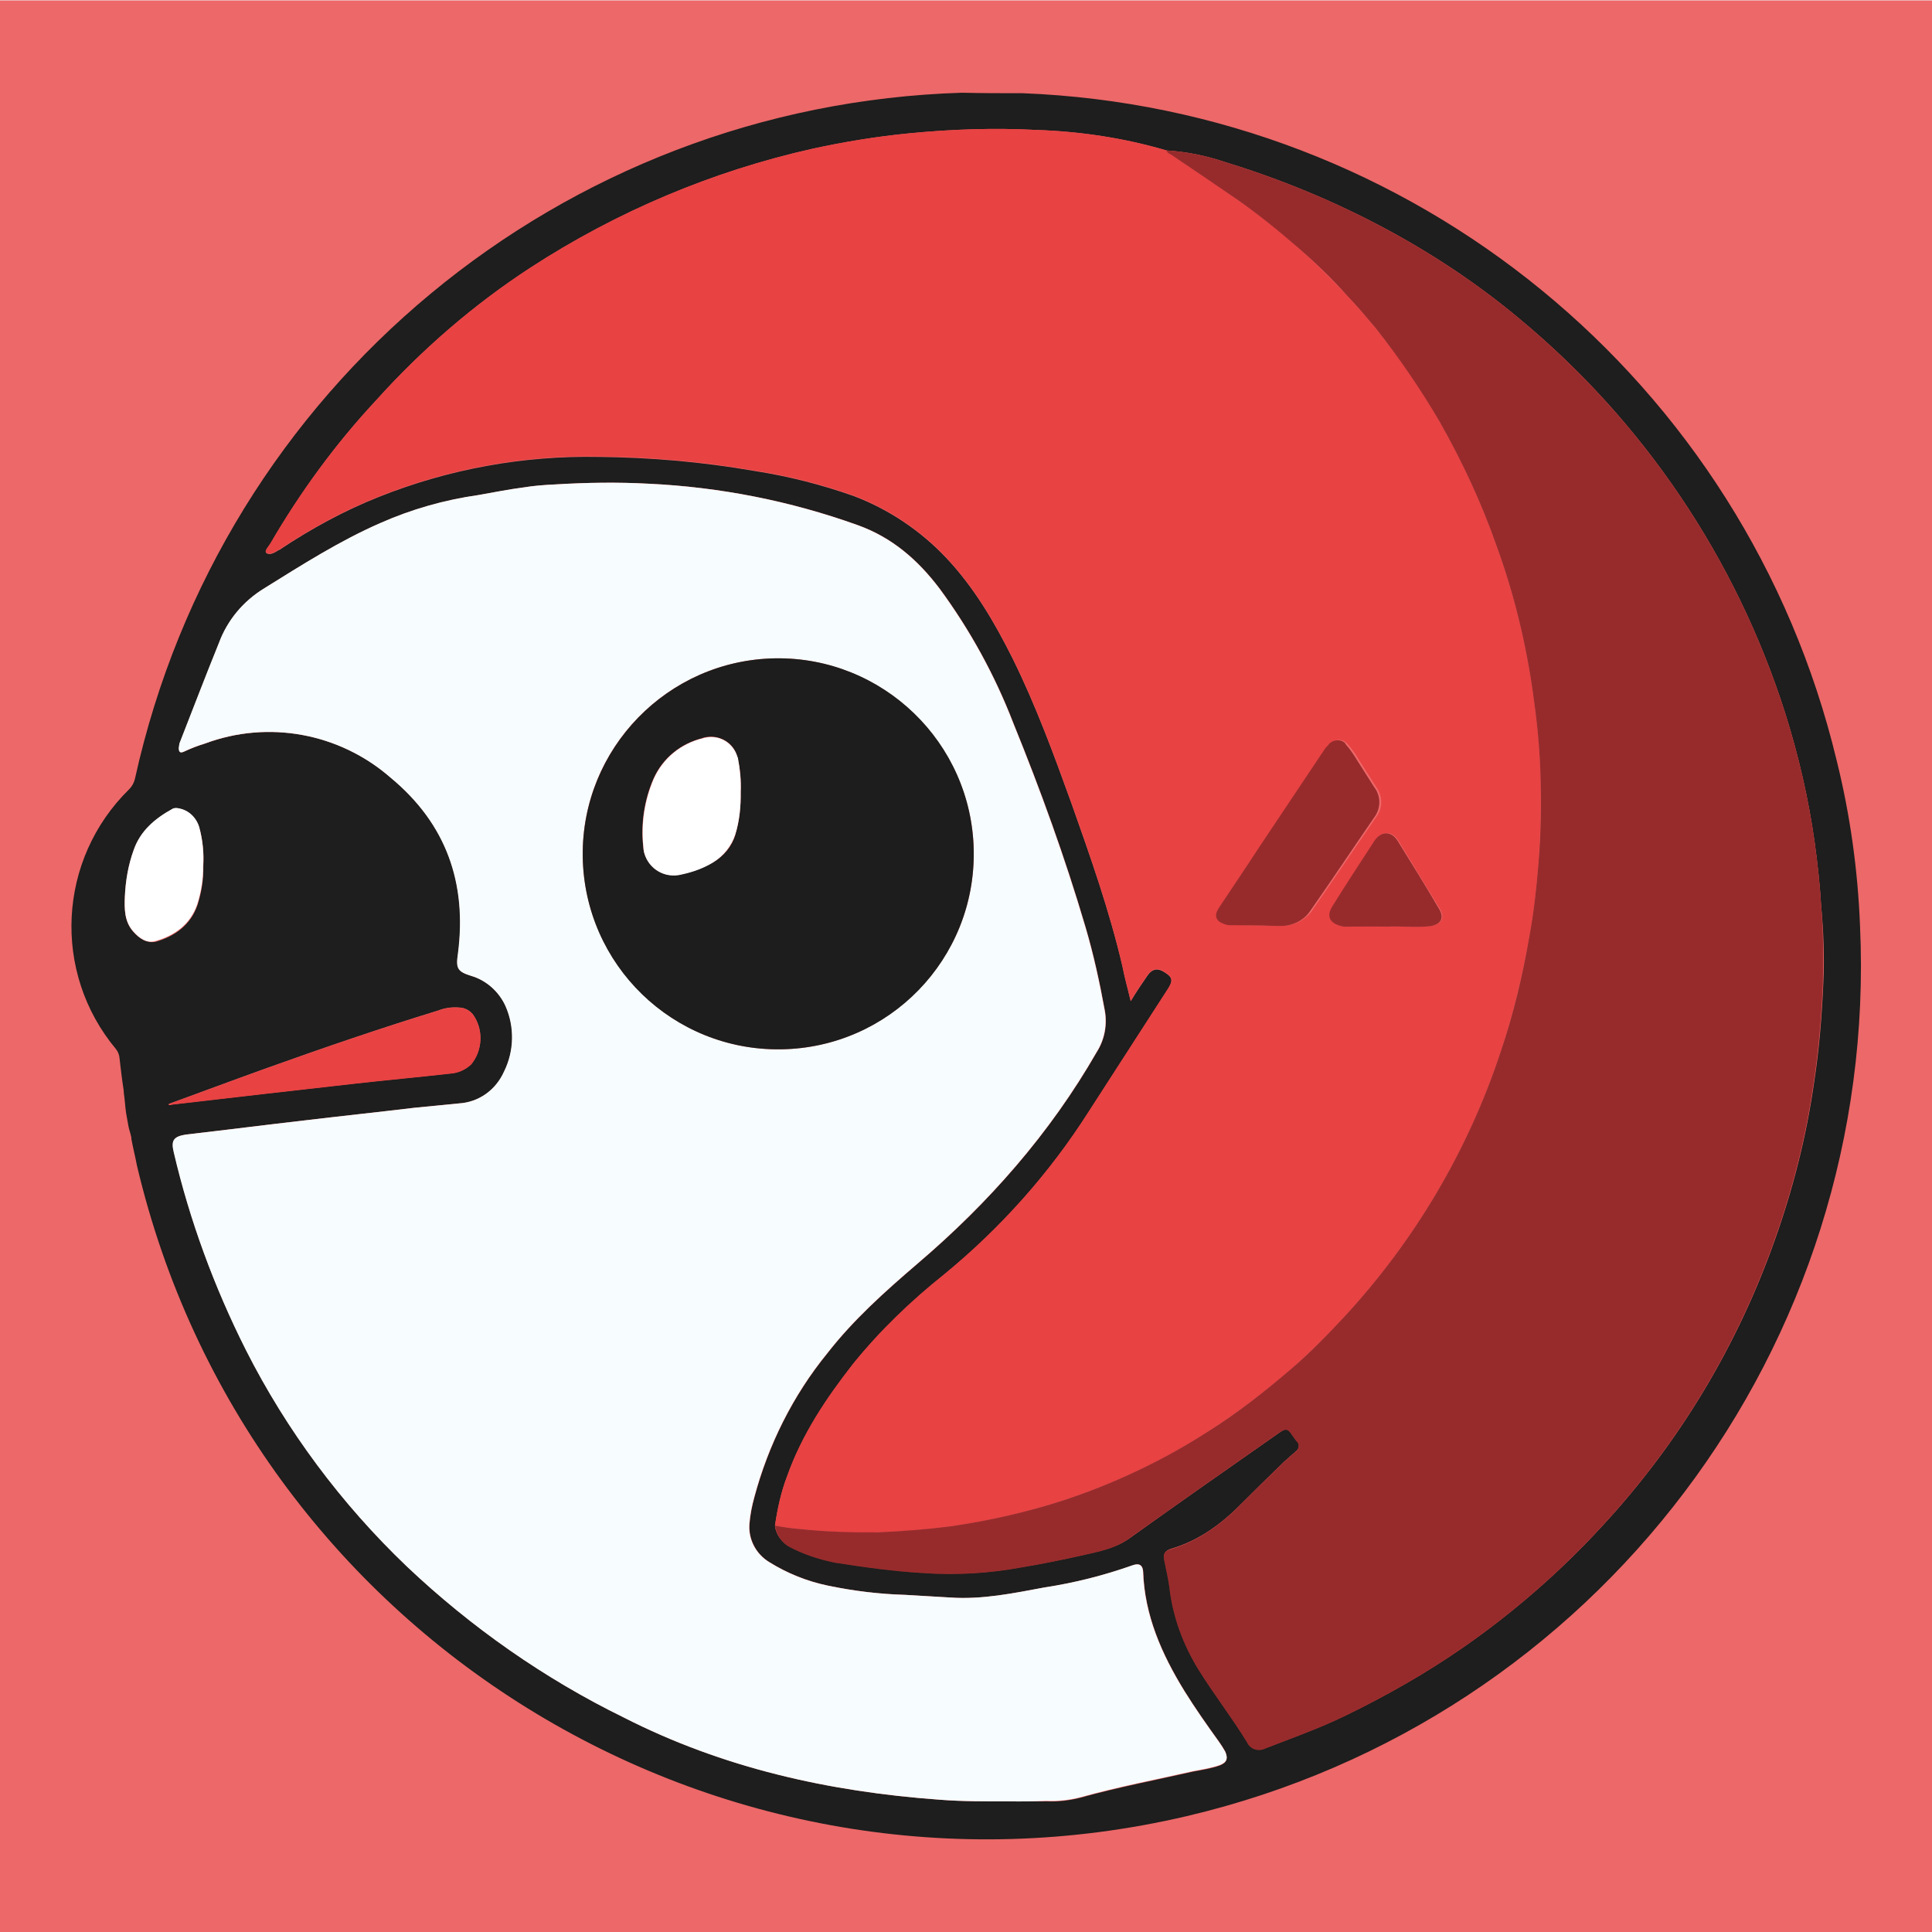
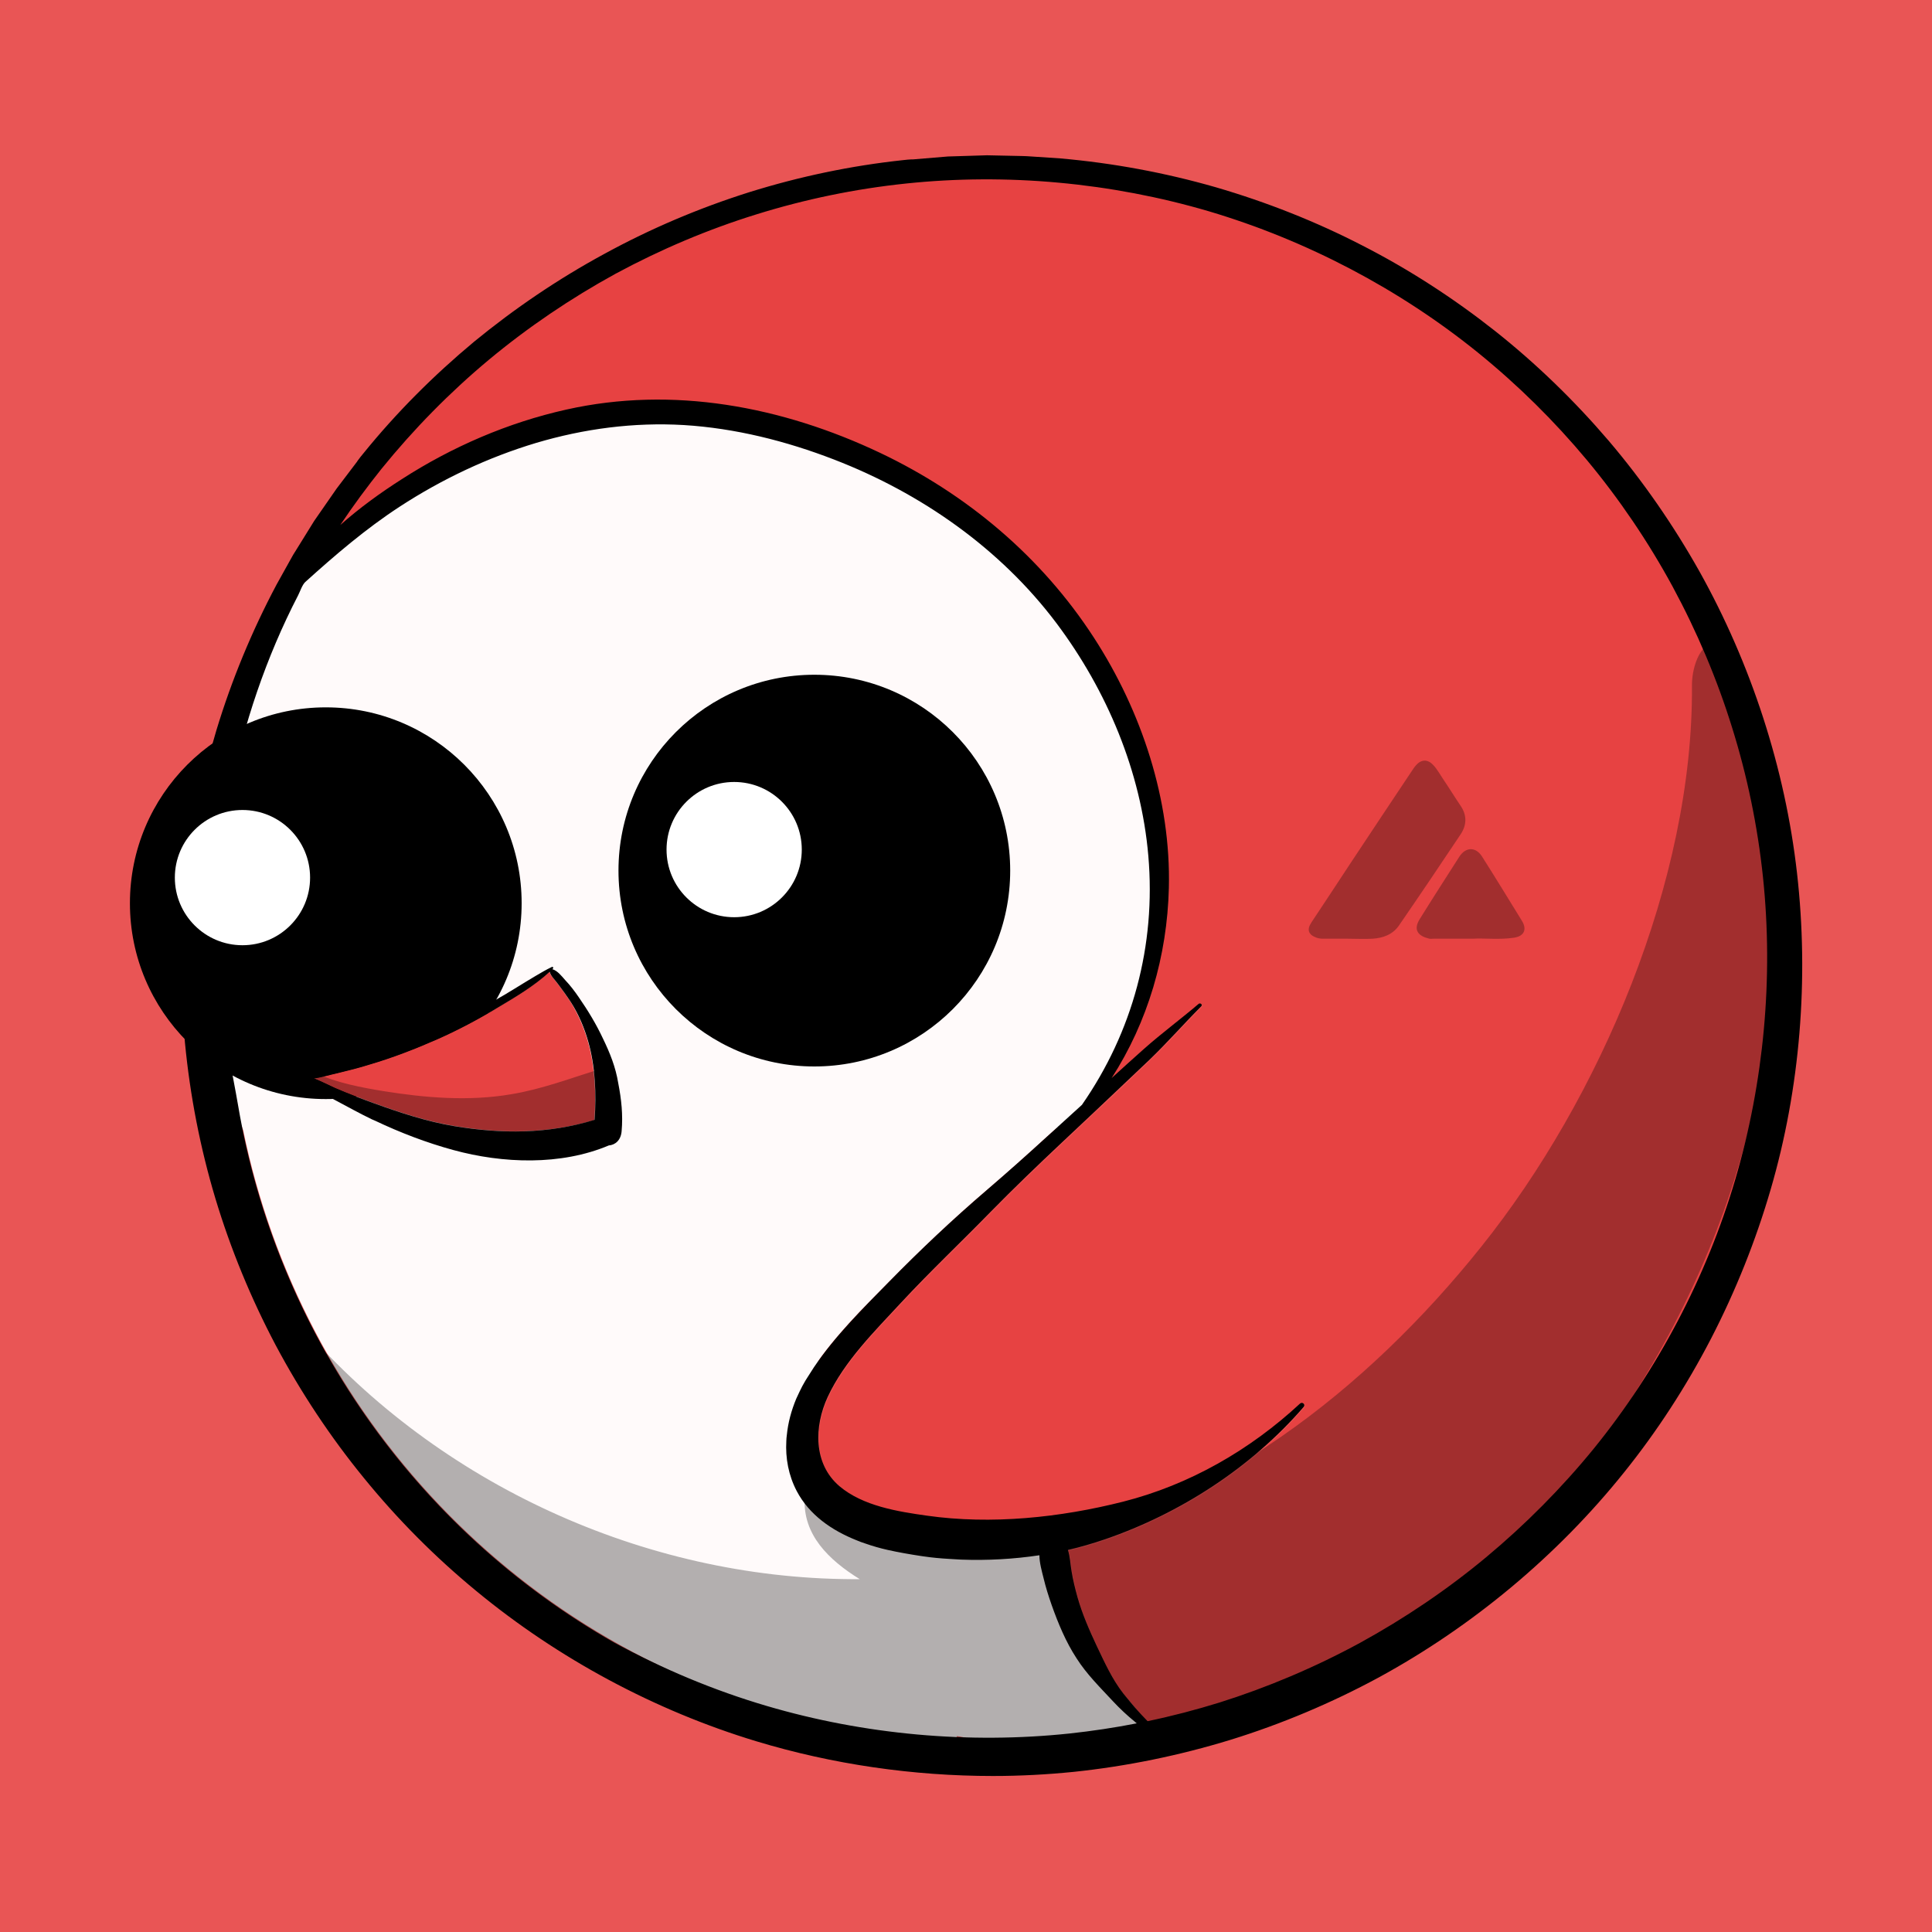
<svg xmlns="http://www.w3.org/2000/svg" version="1.1" x="0px" y="0px" viewBox="0 0 800 800" style="enable-background:new 0 0 800 800;" xml:space="preserve">
  <style type="text/css">
- 	.st0{fill:#E84243;}
- 	.st1{opacity:0.2;fill:#FFFFFF;}
- 	.st2{fill:#1D1E1D;}
- 	.st3{fill:#F7FCFE;}
- 	.st4{fill:#FFFFFF;}
- 	.st5{fill:#1C1D1C;}
- 	.st6{opacity:0.35;}
+ 	.st0{fill:#E74242;}
+ 	.st1{opacity:0.1;fill:#FFFFFF;}
+ 	.st2{fill:#FFFAFA;}
+ 	.st3{fill:#FFFFFF;}
+ 	.st4{opacity:0.3;}
</style>
-   <g id="Background">
-     <rect id="Background_Color" x="0" y="0.2" class="st0" width="800" height="800" />
-     <rect id="Opacity_Layer" x="0" y="0.2" class="st1" width="800" height="800" />
+   <g id="Layer_3">
+     <rect class="st0" width="800" height="800" />
+     <rect x="0" class="st1" width="800" height="800" />
  </g>
-   <g id="Penguin">
+   <g id="Layer_4">
    <g>
-       <path class="st2" d="M770.2,383.5c-0.9-23.2-4.1-46.2-9.7-68.7C722.7,157.6,584.8,44.9,423.5,38.6c-8.3,0-16.6,0-25.2-0.2    c-165.7,5.1-306.7,122.1-342.4,284c-0.4,1.7-1.2,3.2-2.4,4.4c-29.6,29-32.1,75.8-5.4,107.7c0.8,1.1,1.3,2.3,1.4,3.7    c0.5,4.5,1,8.7,1.7,13.2c0,0.5,0.1,0.9,0.1,1.4c0.4,2.6,0.5,5.2,0.9,8c0.3,1.9,0.7,3.8,1,5.6c0.3,1.6,0.9,3,1.2,4.7    c0,0.2,0,0.2,0,0.5c0.7,3.8,1.6,7.3,2.3,11C102.5,677,297.1,797.6,491.5,752C661.1,712.1,778.1,557.3,770.2,383.5L770.2,383.5z     M55.1,385.7c-3.6-4.1-3.6-9.3-3.4-14.3c0.3-6.7,1.4-13.1,3.6-19.2c2.8-8.2,9-13.3,16.3-17.3c0.7-0.3,1.6-0.3,2.4-0.1    c4.1,0.7,7.3,3.8,8.5,7.8c1.5,5.4,2,10.8,1.7,16.3c0.1,5.5-0.8,10.7-2.4,15.8c-2.8,8.2-9.2,12.9-17.1,15.2    C60.8,390.8,57.6,388.6,55.1,385.7L55.1,385.7z M69.9,457.6l0-0.5c13.2-4.8,26.5-9.8,39.9-14.6c23.7-8.5,47.6-16.7,71.7-24.1    c2.8-1.1,5.8-1.5,8.9-1.2c2.1,0.1,4.1,1.2,5.4,2.8c4.4,6.1,4.2,14.7-0.7,20.7c-2.5,2.3-5.5,3.6-8.8,3.8    c-13.2,1.5-26.6,2.7-39.8,4.2c-12.7,1.4-25.2,2.9-37.9,4.3c-12.5,1.4-24.7,2.9-37.2,4.3C70.8,457.6,70.4,457.6,69.9,457.6    L69.9,457.6z M505,731.1c-3.5,1.2-7.2,1.8-11,2.5c-15.4,3.5-31.2,6.5-46.6,10.8c-4.7,1.2-9.4,1.7-14.1,1.5c-5,0.1-9.7-0.1-16.1,0    c-8.5,0-18.3,0.1-28.3-0.7c-45.5-3.3-89.5-13.1-130.5-34c-32.9-16.1-63.3-37.4-89.9-62.6c-27.1-25.9-49.7-56.2-66.6-89.6    c-13.1-26-23.3-53.7-29.9-82c-1.2-4.9,0.1-6.4,5-7.2c16.5-1.9,33-4,49.5-5.9c15.1-1.8,30.2-3.4,45.2-5.2    c6.1-0.6,12.3-1.2,18.4-1.8c8.3-0.5,15.3-5.6,18.7-13.2c4.2-8.5,4.4-18.5,0.6-27.1c-2.7-6-8-10.7-14.2-12.5    c-5.8-1.8-6.4-3.2-5.5-9.2c3.8-29.2-4.8-53.8-27.9-72.9c-21.2-18.5-50.7-23.9-76.9-14.1c-3,0.9-5.8,2-8.8,3.4    c-1.4,0.6-1.9,0.1-2-1.3c0-0.7,0.2-1.4,0.3-2.2c5.4-13.8,10.7-27.7,16.3-41.5c3.5-9.5,10.1-17.4,18.8-22.7    c15.6-9.7,31.1-19.6,48-27c12.9-5.7,26.5-9.6,40.6-11.6c6.3-1.1,12.7-2.4,19-3.2c4.2-0.7,8.5-1,12.7-1.2c13-0.8,26-1,38.9-0.3    c29.5,1.4,58.5,7.1,86.4,17.1c14.3,5.1,25,14.4,34,26.3c12.6,17.1,22.9,35.9,30.5,55.6c11.3,27.8,21.5,55.9,30,84.8    c3.3,11.2,5.8,22.7,7.9,34.2c1.1,5.9,0,12.1-3.3,17.3c-19.4,33.8-44.8,62.6-74.4,87.8c-13.3,11.4-26.4,23.1-37.2,37    c-14.2,17.4-24.4,37.9-30.2,59.6c-1,3.6-1.7,7.2-2,10.8c-0.6,6.4,2.6,12.7,8.3,16.1c7.4,4.6,15.6,7.9,24.3,9.7    c10.6,2.2,21.3,3.5,32,3.8c6.2,0.4,12.4,0.7,18.6,1.1c13.3,0.9,26.2-1.8,39.1-4.2c12.5-1.9,24.6-5,36.5-9.2c2.6-0.9,4,0,4.2,2.6    c0.6,18.2,7.7,34.2,17.1,49.5c4.4,7.1,9.4,14.2,14.3,21c1,1.4,1.8,2.7,2.6,4.1C508.6,728.3,508,729.9,505,731.1z M755,407.1    c-0.6,13.8-1.7,27.4-3.8,41c-3.2,22.5-8.8,44.4-16.4,65.7c-15.5,43.6-39.5,83.6-71,117.7c-17.4,19-37,36.1-58.2,50.8    c-15.3,10.6-31.6,19.8-48.2,27.9c-11.1,5.4-22.5,9.4-33.8,13.8c-2.5,1.1-5.7,0.1-7-2.7l0,0c-6.3-10.3-13.7-19.8-20-29.9    c-6.5-10.5-10.8-22.1-12.2-34.4c-0.5-3.8-1.4-7.3-2.1-11c-0.6-2.6,0-3.8,2.6-4.7c11.4-3.3,20.8-10.2,29-18.5    c5.8-5.8,11.7-11.6,17.7-17.4c1.6-1.5,3.4-3,5.2-4.6c1.1-0.8,1.5-2.5,0.7-3.8l-0.2-0.2c-0.8-1.1-1.5-2-2.3-3.2    c-1.6-2.3-2.5-2.2-4.8-0.7c-20.7,14.5-41.5,29-62,43.7c-5.9,4.4-12.9,5.7-20,7.3c-8.4,1.9-16.9,3.6-25.3,5    c-13.1,2.4-26.6,3.2-39.9,2.3c-12.4-0.7-24.6-2.4-36.8-4.3c-6.5-1.3-12.8-3.3-18.9-6.5c-3.4-1.5-6-4.9-6.4-8.6    c1-6.9,2.5-13.9,5-20.4c6.1-17.2,16.2-32.2,27.4-46.6c11.1-13.7,23.9-26,37.7-37c23.3-19.1,43.6-41.9,59.7-67.2    c10.9-17,22-34,32.9-51c2.2-3.4,1.9-4.9-1.1-6.8c-3.2-2.2-5.5-1.6-7.5,1.4c-2.2,3.2-4.4,6.4-6.8,10.4c-1.2-5.1-2.5-9.6-3.4-14.3    c-5.4-23.2-13.3-45.5-21.2-67.8c-7.3-20.2-14.7-40.4-24.3-59.8c-7.5-15-15.9-29.4-27.6-41.8c-10.6-11.2-23.7-20-38.2-25.5    c-13.3-4.7-27-8.2-41.2-10.4c-21.3-3.7-42.8-5.6-64.4-5.8c-31.1-0.6-62.1,5-91.1,16.6c-14.1,5.6-27.7,13-40.5,21.5    c-0.2,0.3-0.5,0.3-0.9,0.5c-1.6,1-3.7,2.3-5.1,1.2c-1-0.7,1-2.7,1.7-3.9c12.3-21.3,27-41.4,43.8-59.4c18.9-21,40.4-39.6,63.9-54.9    c35.7-23.2,75.2-39.9,116.7-49.2c13.3-2.9,26.7-5.1,40.2-6.4c17.4-1.7,35-2.3,52.3-1.4c18.3,0.6,36.5,3.3,54.1,8.5    c8.1,0.5,16.3,2.1,24.2,4.8c22.9,7,45,16.1,66.3,27.5c19.6,10.5,38.3,22.9,55.3,37.1c51.8,42.8,90.2,99.8,110.5,163.9    c5.5,17.5,9.6,35.3,12.1,53.1c1.2,8.7,2.2,17.7,2.7,26.4C755.1,385.8,755.5,396.4,755,407.1z" />
-       <path class="st3" d="M417.1,745.9c-8.5,0-18.3,0.1-28.3-0.7c-45.5-3.3-89.5-13.1-130.5-34c-32.9-16.1-63.3-37.4-89.9-62.6    c-27.1-25.9-49.7-56.2-66.6-89.6c-13.1-26-23.3-53.7-29.9-82c-1.2-4.9,0.1-6.4,5-7.2c16.5-1.9,33-4,49.5-5.9    c15.1-1.8,30.2-3.4,45.2-5.2c6.1-0.6,12.3-1.2,18.4-1.8c8.3-0.5,15.3-5.6,18.7-13.2c4.2-8.5,4.4-18.5,0.6-27.1    c-2.7-6-8-10.7-14.2-12.5c-5.8-1.8-6.4-3.2-5.5-9.2c3.8-29.2-4.8-53.8-27.9-72.9c-21.2-18.5-50.7-23.9-76.9-14.1    c-3,0.9-5.8,2-8.8,3.4c-1.4,0.6-1.9,0.1-2-1.3c0-0.7,0.2-1.4,0.3-2.2c5.4-13.8,10.7-27.7,16.3-41.5c3.5-9.5,10.1-17.4,18.8-22.7    c15.6-9.7,31.1-19.6,48-27c12.9-5.7,26.5-9.6,40.6-11.6c6.3-1.1,12.7-2.4,19-3.2c4.2-0.7,8.5-1,12.7-1.2c13-0.8,26-1,38.9-0.3    c29.5,1.4,58.5,7.1,86.4,17.1c14.3,5.1,25,14.4,34,26.3c12.6,17.1,22.9,35.9,30.5,55.6c11.3,27.8,21.5,55.9,30,84.8    c3.3,11.2,5.8,22.7,7.9,34.2c1.1,5.9,0,12.1-3.3,17.3c-19.4,33.8-44.8,62.6-74.4,87.8c-13.3,11.4-26.4,23.1-37.2,37    c-14.2,17.4-24.4,37.9-30.2,59.6c-1,3.6-1.7,7.2-2,10.8c-0.6,6.4,2.6,12.7,8.3,16.1c7.4,4.6,15.6,7.9,24.3,9.7    c10.6,2.2,21.3,3.5,32,3.8c6.2,0.4,12.4,0.7,18.6,1.1c13.3,0.9,26.2-1.8,39.1-4.2c12.5-1.9,24.6-5,36.5-9.2c2.6-0.9,4,0,4.2,2.6    c0.6,18.2,7.7,34.2,17.1,49.5c4.4,7.1,9.4,14.2,14.3,21c1,1.4,1.8,2.7,2.6,4.1c1.3,2.8,0.7,4.5-2.3,5.6c-3.5,1.2-7.2,1.8-11,2.5    c-15.4,3.5-31.2,6.5-46.6,10.8c-4.7,1.2-9.4,1.7-14.1,1.5C428.3,745.9,423.6,746,417.1,745.9z M321,272.6    c-44.5,0.7-80.4,37.4-79.7,82.2c0.7,44.5,37.4,80.4,82.2,79.7c44.5-0.7,80.4-37.4,79.7-82.2l0,0c0-0.2,0-0.5,0-0.7    C402,307.3,365.3,272,321,272.6z" />
-       <path class="st4" d="M84.1,358.6c0.1,5.4-0.8,10.7-2.4,15.8c-2.8,8.2-9.2,12.9-17.1,15.2c-3.7,1.2-6.9-1-9.5-4    c-3.6-4.1-3.6-9.3-3.4-14.3c0.3-6.7,1.4-13.1,3.6-19.2c2.8-8.2,9-13.3,16.3-17.3c0.7-0.3,1.6-0.3,2.4-0.1c4.1,0.7,7.3,3.8,8.5,7.8    C83.9,347.7,84.5,353.2,84.1,358.6z" />
-       <g id="Color_1">
-         <g id="Color_1-2">
-           <path class="st0" d="M320.9,631.7c1-6.9,2.5-13.9,5-20.4C332,594,342,579,353.3,564.6c11.1-13.7,23.9-26,37.7-37      c23.3-19.1,43.6-41.9,59.7-67.2c10.9-17,22-34,32.9-51c2.2-3.4,1.9-4.9-1.1-6.8c-3.2-2.2-5.5-1.6-7.5,1.4      c-2.2,3.2-4.4,6.4-6.8,10.4c-1.2-5.1-2.5-9.6-3.4-14.3c-5.4-23.2-13.3-45.5-21.2-67.8c-7.3-20.2-14.7-40.4-24.3-59.8      c-7.5-15-15.9-29.4-27.6-41.8c-10.6-11.2-23.7-20-38.2-25.5c-13.3-4.7-27-8.2-41.2-10.4c-21.3-3.7-42.8-5.6-64.4-5.8      c-31.1-0.6-62.1,5-91.1,16.6c-14.1,5.6-27.7,13-40.5,21.5c-0.2,0.3-0.5,0.3-0.9,0.5c-1.6,1-3.7,2.3-5.1,1.2      c-1-0.7,1-2.7,1.7-3.9c12.3-21.1,27-41.2,43.8-59.2c18.9-21,40.4-39.6,63.9-54.9c35.7-23.2,75.2-39.9,116.7-49.2      c13.3-2.9,26.7-5.1,40.2-6.4c17.4-1.7,35-2.3,52.3-1.4c18.3,0.6,36.5,3.3,54.1,8.5c0.3,0.9,1.3,1.1,2,1.8      c9.4,6.1,18.5,12.2,27.4,18.6c8.4,5.9,16.6,12.1,24.1,19c7.5,6.4,14.5,13.6,21.4,20.8c4.1,4.5,7.9,8.8,11.7,13.3      c9.7,12.2,18.8,25,26.4,38.6c9.5,16.5,17.6,34.1,23.9,52.2c7.1,19.7,12,39.9,14.9,60.6c1.6,10.6,2.6,21,3,31.6      c0.5,13,0.1,26.1-0.8,39.2c-0.8,10-1.9,19.8-3.7,29.6c-2.9,16.3-6.7,32.2-11.9,47.9c-13.5,40.9-35.6,78.2-64.8,109.8      c-6.9,7.5-14.1,14.6-21.8,21.4c-10.8,9.6-22.7,18.4-34.8,26.2c-18.5,12-38.6,21.4-59.5,28.3c-15.4,4.9-30.8,8.7-46.8,10.8      c-10.1,1.3-20.3,2.4-30.4,2.5c-10.4,0.4-20.9-0.2-31.4-1.3C328.1,632.9,324.5,632.4,320.9,631.7z M520.5,383.2      c3.6,0,7.1,0.3,10.9,0.1c4.5,0,8.6-2.2,11.5-5.6c9-13.1,17.9-26.2,26.9-39.3c2.9-3.7,2.8-8.9,0-12.6c-2.3-3.7-4.7-7.3-7-11      c-1.3-2.3-2.9-4.6-4.7-6.6c-1.5-2-4.4-2.4-6.5-1c-0.5,0.3-0.7,0.8-1.1,1c-0.7,0.8-1.1,1.5-1.8,2.2      c-8.7,13.1-17.7,26.4-26.4,39.5c-5.9,8.6-11.6,17.3-17.2,25.9c-2.2,3.2-1.4,5.3,2.3,6.5c1,0.4,1.9,0.4,2.9,0.5      C513.6,383.1,516.9,383.2,520.5,383.2z M574.5,383.7c5.2-0.3,11.7,0.5,18-0.3c4.5-0.7,6-3.4,3.6-7.3c-5.8-9.4-11.3-18.6-17-27.9      c-2.6-4.4-7.1-4.3-9.7-0.1c-5.9,8.9-11.8,18-17.4,27.1c-3,4.9-0.5,7.4,4.3,8.3c0.5,0,1.2,0.2,1.7,0.1      C562.9,383.6,568.1,383.5,574.5,383.7L574.5,383.7z" />
-           <path class="st0" d="M69.9,457.2c13.2-4.8,26.5-9.8,39.9-14.6c23.7-8.5,47.6-16.7,71.7-24.1c2.8-1.1,5.8-1.5,8.9-1.2      c2.1,0.1,4.1,1.2,5.4,2.8c4.4,6.1,4.2,14.7-0.7,20.7c-2.5,2.3-5.5,3.6-8.8,3.8c-13.2,1.5-26.6,2.7-39.8,4.2      c-12.7,1.4-25.2,2.9-37.9,4.3c-12.5,1.4-24.7,2.9-37.2,4.3c-0.5,0-0.9,0.1-1.4,0.1L69.9,457.2z" />
+       <path class="st2" d="M332.2,575.7c1.9-3.2,3.8-6.4,5.7-9.7c0.5-0.8,0.8-1.7,1.1-2.7c8.4-11.8,19-22.3,29-32.4    c13-13.2,26.4-26,40.6-38.1c8.4-7.2,16.7-14.6,24.9-22.1c1.4-1.2,2.7-2.5,4.1-3.7c0.1-0.2-0.1,0.8,0,0.6c0.1-0.2,1.5-1.5,1.7-1.7    c15.7-11,23.8-30.7,29.9-48.3c6.7-19.6,9.6-41.1,8.9-61.8c-1.5-42.3-19.8-81.2-48.4-112c-58.8-63.3-159.1-87.9-238.6-51.5    c-24.6,11.2-48.4,26-64.8,47.2c-11.9,15.4-19,35.3-24.5,54.2c-0.4,1.5-0.5,2.8-0.3,4.1c-3.5,8.3-6.5,16.7-8.7,25.4    c-3.3,13.1-5.4,26.6-6.5,40.1c-2.2,26.2-0.2,53,6.1,78.5c2.2,8.9,5,17.6,8.3,26.2c24,116.8,113.4,215.3,237,244.6    c19.5,4.6,39,7.3,58.4,8.2l0.1-1.9c6.8,0.7,15.4,5.4,20.1,1.3c4.6,0.8,8.6-1.4,13.2-0.8c1.5,0.5,3.4,0.1,5,0    c3.8,0.5,6.3-0.7,10.1-0.6c3.7,0.1,7.4-0.1,11.1,0.3c4.6,0.5,13.6-0.3,16-4.6c2.2-4-3.2-9.8-6.5-12.9c-7.4-7.1-13.2-14.8-18-24.1    c-2.2-4.2-3.6-7.9-5.3-12.6c-1.6-4.8-3.6-9.5-4.5-14.5c-1.1-6.5-5.9-10.6-12.7-9c-8.7,2-15.3,2.1-24.1,3.8c-0.1,0-2.4,0-2.5,0    c-7.4-3.2-14.8-2.3-22.5-2.7c-1.4-0.3-2.8-0.7-4.2-1.1c-6.4-4.6-13.4-8.3-20.7-11.5c-2-2-3.8-4.1-5.2-6.3    c-3.8-5.7-6.2-10.1-8-16.6c-1.1-4.1-5.6-6.5-9.7-6.3c-0.2-4.1-0.1-8,0.5-11.4C329,584.3,330.3,579.9,332.2,575.7z" />
+       <path class="st0" d="M734.7,398.2c-1-34.5-4.7-69.9-12.6-103.6c-4.2-17.6-9.9-35.6-19-51.4c-4.4-7.6-9.4-14.7-14.9-21.5    c-5.6-6.9-11.9-13.8-19.9-17.9c-0.2-0.1-0.4-0.2-0.7-0.3c-0.8-1.3-1.6-2.5-2.4-3.7c-10.3-15.5-22-30-35.1-43.2    c-13.1-13.1-27.6-25.9-43.6-35.3c-8.5-5-17.1-10-26-14.4c-3.4-1.7-6.9-3.2-10.4-4.6c-6.5-3.5-13.3-6.4-20.3-8.5l0,0.1    c-2.4-0.5-4.9-0.1-6.9,1.3c-6.6-3-13.3-5.7-19.9-8.1c-29.6-10.5-61.2-15.3-92.6-16c-29.1-0.7-58.7,1.8-87.2,8.2    c-14.5,3.3-29.1,8.3-42.3,15.4c-6.6,3.5-12.6,7.6-18.2,12.5c-2.3,2-6.2,1.2-8,3.5c-0.8,0.4-1.5,0.8-2.3,1.2    c-28.6,15-54.1,36.1-78.4,57.4c-10.3,9.1-21.8,19-29,31.1c-1.3,1.1-2.6,2.2-3.8,3.3c-1.1,2-2.2,4-3.3,6.1    c-1.8,3.5-3.2,6.9-6.4,9.3c-0.5,0.9-1.1,1.8-1.6,2.7c2.1,3.1,6.8,4.5,10.5,1.3c10.2-9.1,20.6-17.7,32.2-24.9    c11.7-7.3,24.2-13.4,37.1-18.1c26-9.5,53.6-13.6,81.2-12c53.6,3,104,30.6,139.3,71c10,11.4,20,22.2,27.4,35.5    c3.7,6.5,6.8,13.4,9.6,20.3c2.1,5.2,3.5,10.7,5.8,15.8c-1.3,0-2.6-0.1-3.8-0.1c0.7,1.2,1.3,2.4,1.6,3.1c2.3,4.9,3.3,10.4,4.4,15.7    c1.3,6.8,2.5,13.4,2.6,20.4c0,1.6,0,3.2-0.1,4.9c2.2,15.7,1.1,32-2.8,47.1c-4.7,18.4-12.6,36.6-23.2,52.8c0,0,0.1-0.1,0.2-0.1    c7.2-6.6,14.5-13.1,21.8-19.7c7.4-6.6,15.3-12.4,22.8-18.8c0.7-0.6,1.7,0.3,1.1,1c-7.3,7.3-14,15.1-21.5,22.2    c-7.4,7.1-14.9,14.3-22.5,21.3c-4.5,4.3-9.1,8.5-13.6,12.8c-10.1,9.5-20,19-29.7,28.9c-12.2,12.5-24.9,24.5-36.8,37.3    c-11.1,11.9-23.6,24.3-30.6,39.3c-5.6,12.1-6,27.6,4.9,36.9c9.7,8.2,24,10.5,36.2,12.2c26.8,3.8,55.2,0.9,81.3-5.8    c27.5-7,52.5-21.4,73.2-40.6c0.9-0.9,2.3,0.4,1.5,1.4c-21.6,25-51.1,44.1-82.3,54.8c-5,1.7-10.1,3.2-15.3,4.4c0.9,2.8,1,6,1.5,8.8    c0.7,3.7,1.5,7.3,2.5,10.9c2,7,4.9,13.6,8,20.2c3.2,6.8,6.3,13.6,10.9,19.5c2.4,3.1,5,6.1,7.7,9c1.2,1.3,2.6,2.6,3.9,4.1    c47.2-10.2,91.3-31,128.9-60.5c6.4-2.2,12.7-5.3,18.3-8.5c11.8-6.7,23-15.1,32-25.3c14.1-15.7,26.3-35.5,29.9-56.8    c12.8-18.4,23.7-38.1,32-59.3C731,470.1,735.7,434.5,734.7,398.2z" />
+       <path d="M744.1,361.5c-4.9-43.2-18.9-86.4-40.4-124.9c-10.8-19.2-23.4-37.4-37.5-54c-14.1-16.5-29.9-31.9-47.2-45.6    c-17.1-13.5-35.6-25.5-55-35.4c-19-9.8-39.4-17.9-60.7-24.1c-20.9-6-42.5-10-64.2-11.9l-12-0.8c-1.5-0.1-2.8-0.2-4.2-0.2    c0,0,0,0,0,0l-14.2-0.3l-16.2,0.5L378.1,66c-0.2,0-0.4,0-0.7,0c-0.5,0-1,0.1-1.5,0.1l-1.9,0.2c-21.6,2.3-43,6.8-63.8,13.3    c-20.6,6.5-40.7,15-59.9,25.5c-19.2,10.4-37.3,22.7-54,36.4c-16.7,13.9-32.2,29.4-45.8,46.2l-1.3,1.6c-0.3,0.4-0.6,0.8-0.9,1.2    c-0.1,0.2-0.3,0.3-0.4,0.6l-8.5,11.2l-9.3,13.4l-7.5,12.1c-0.8,1.2-1.5,2.4-2.2,3.7l-5.9,10.6c-10.2,19.2-18.6,39.5-24.9,60.3    c-6.4,21.3-10.7,42.8-12.8,64c-2.2,21.7-2.3,43.8-0.2,65.5c2.1,21.8,6.3,43.4,12.6,64.4c6.3,20.9,14.7,41.3,25,60.8    c10.4,19.5,22.6,37.9,36.4,54.8c13.9,17.1,29.5,32.8,46.5,46.8c34,28.1,74.1,49.6,116,62.3c31.7,9.6,65.1,14.4,98.1,14.4    c11.2,0,22.3-0.6,33.3-1.7c22-2.3,43.9-6.8,65.1-13.3c21-6.5,41.7-15.2,61.3-25.8c38.9-21.2,74-50.5,101.5-84.8    c13.6-16.9,25.8-35.6,36.2-55.7c10.1-19.6,18.4-40.3,24.6-61.6C745.4,450.7,749.1,405.3,744.1,361.5z M437.6,467    c-1.4,1.2-2.7,2.5-4.1,3.7c-8.2,7.5-16.5,14.9-24.9,22.1c-14.1,12.1-27.6,24.8-40.6,38.1c-10.8,11-22.3,22.4-31,35.3    c-1,1.6-2,3.1-3,4.7c-0.2,0.3-0.3,0.5-0.5,0.8c-0.9,1.5-1.7,3-2.4,4.5c-0.5,1-0.9,2-1.4,3c-2,4.8-3.4,9.9-3.9,15.1    c-0.1,0.8-0.2,1.6-0.2,2.4c-0.4,7.1,0.9,14.2,4.3,20.7c5.2,9.9,14.5,16.3,24.8,20.4c1.1,0.5,2.3,0.9,3.5,1.3    c3.1,1.1,6.3,2,9.4,2.7c4.5,1,9.1,1.8,13.7,2.5c0.5,0.1,0.9,0.1,1.4,0.2c3.4,0.5,6.8,0.8,10.2,1c1.7,0.1,3.4,0.2,5.1,0.3    c10.8,0.4,21.7-0.2,32.4-1.8c0,3.1,1,6.6,1.7,9.4c0.9,3.8,2.1,7.6,3.4,11.3c2.7,7.6,5.9,15.3,10.3,22c4.2,6.6,9.8,12.1,15.1,17.8    c2.8,3,5.9,5.9,9.1,8.5c0.2,0.2,0.5,0.4,0.7,0.6c-9.2,1.8-18.5,3.2-27.8,4.2c-41.6,4.4-85,0.5-125.4-11.4    c-21.8-6.4-43-15.3-63.1-26.2c-82.9-47.1-140-129.5-155.8-222.4c-2.4-14-5.6-28-7.2-42.1c-6.7-56.2,6-118.9,32-169.1    c0.8-1.5,1.7-4.4,3-5.6c12.4-11.2,25-22,39.1-31.2c17.5-11.4,36.5-20.4,56.5-26.4c19.9-5.9,40.4-8.6,61.1-7.4    c21.3,1.3,42.4,6.6,62.3,14.3c36,13.9,68.8,36.8,92.1,67.8c20.9,27.9,35,61.4,38,96.3c3.2,37.1-6.5,72.9-27.5,103.1    c-3.3,3-6.6,6-9.9,9 M615.4,644.8c-16.1,13.4-33.7,25.3-52.3,35.5c-18.6,10.1-38.2,18.4-58.2,24.7c-9.7,3-19.6,5.6-29.7,7.7    c-0.8-0.9-1.7-1.7-2.4-2.5c-2.7-2.9-5.2-5.9-7.7-9c-4.6-5.9-7.7-12.8-10.9-19.5c-3.1-6.6-6-13.2-8-20.2c-1-3.6-1.9-7.2-2.5-10.9    c-0.5-2.8-0.6-6-1.5-8.8c5.2-1.2,10.3-2.7,15.3-4.4c31.2-10.7,60.7-29.8,82.3-54.8c0.9-1-0.5-2.3-1.5-1.4    c-20.7,19.2-45.7,33.6-73.2,40.6c-26.1,6.6-54.6,9.6-81.3,5.8c-12.1-1.7-26.5-4-36.2-12.2c-10.9-9.3-10.5-24.8-4.9-36.9    c6.9-14.9,19.5-27.3,30.6-39.3c11.9-12.8,24.6-24.8,36.8-37.3c9.7-9.9,19.6-19.4,29.7-28.9c4.5-4.3,9.1-8.5,13.6-12.8    c7.5-7.1,15-14.2,22.5-21.3c7.5-7.2,14.2-14.9,21.5-22.2c0.7-0.7-0.4-1.6-1.1-1c-7.5,6.4-15.4,12.2-22.8,18.8    c-4.4,3.9-8.8,7.9-13.2,11.9c15-23.3,23-50.5,23.7-78.7c0.9-36.5-11.3-73.2-31-103.6c-21.7-33.5-52.6-59.5-88.6-76.6    c-40.5-19.2-85.8-27.8-129.9-17.9c-24.2,5.4-47.3,15.4-68.1,28.8c-8.8,5.6-17.5,11.9-25.5,19c5.4-8.1,11.1-15.8,17.1-23.3    c13.3-16.4,28.2-31.6,44.4-45.1c16.1-13.4,33.8-25.4,52.4-35.6l0,0c18.7-10.1,38.3-18.4,58.3-24.6c20.2-6.3,41-10.6,62-12.8    c41.7-4.4,85.1-0.4,125.5,11.5c40.4,12,78.9,32.2,111.5,58.6c16.4,13.3,31.5,28.2,45,44.4c13.4,16.1,25.4,33.8,35.5,52.4    c10.1,18.7,18.4,38.3,24.6,58.3c6.3,20.1,10.6,41,12.8,61.9c4.4,41.7,0.4,85-11.5,125.4c-11.9,40.4-32.2,78.9-58.6,111.4    C646.6,616.2,631.6,631.3,615.4,644.8z" />
+       <circle cx="337.2" cy="360.5" r="81.1" />
+       <circle class="st3" cx="304" cy="351.8" r="28" />
+       <circle cx="134.9" cy="374" r="81.1" />
+       <path class="st0" d="M243.5,431.5c2.9,10.2,3.4,21.7,2.6,32.3c-19.2,5.7-38.3,5.8-58.2,2.4c-11.3-1.9-22.2-5.5-33-9.4    c-5.5-2-10.9-4-16.2-6.3c-2.7-1.2-5.7-2.8-8.8-4c3.3-0.5,6.5-1.5,9.7-2.2c4.5-1.1,9-2.2,13.4-3.6c9.5-2.8,18.8-6.4,27.9-10.4    c8.6-3.8,16.9-8.2,25-13.1c7.4-4.4,15.2-9,21.6-14.9c0.6,2,2.2,3.3,3.4,5c1.9,2.5,3.7,5,5.4,7.6    C239.5,420.1,241.9,425.8,243.5,431.5z" />
+       <circle class="st3" cx="100.4" cy="363.4" r="28" />
+       <path d="M249.7,430.1c-2.8-6-6.2-11.6-10-17.1c-1.7-2.5-3.6-5-5.7-7.2c-1.5-1.7-3.1-3.8-5.3-4.5c0.1-0.1,0.2-0.2,0.3-0.3    c0.3-0.3-0.1-0.8-0.5-0.6c-2.3,1.1-4.5,2.4-6.7,3.7c-5.8,3.4-11.4,7.1-17.2,10.3c-8.6,4.6-17.4,8.8-26.5,12.4    c-8.5,3.5-17.3,6.5-26.1,9.2c-4.4,1.4-8.9,2.6-13.3,3.7c-4.6,1.1-9.7,1.7-14.1,3.3c-0.7,0.3-1.2,0.8-1.4,1.5c0,0.1,0,0.1,0,0.2    c-0.2,1,0.3,2,1.3,2.4c3.6,3.7,9.8,6,14.2,8.4c5.1,2.7,10.1,5.5,15.3,8c0.4,0.2,0.9,0.4,1.4,0.6c10.3,4.9,21.3,9.1,32.3,12.1    c20.5,5.6,44.5,6.5,64.4-1.9c2.6-0.2,5-2.1,5.3-5.9c0.6-6.8-0.1-13.2-1.4-19.9C254.9,441.8,252.6,436.1,249.7,430.1z M188,466.3    c-11.3-1.9-22.2-5.5-33-9.4c-5.5-2-10.9-4-16.2-6.3c-2.7-1.2-5.7-2.8-8.8-4c3.3-0.5,6.5-1.5,9.7-2.2c4.5-1.1,9-2.2,13.4-3.6    c9.5-2.8,18.8-6.4,27.9-10.4c8.6-3.8,16.9-8.2,25-13.1c7.4-4.4,15.2-9,21.6-14.9c0.6,2,2.2,3.3,3.4,5c1.9,2.5,3.7,5,5.4,7.6    c3.2,5,5.6,10.7,7.2,16.4c2.9,10.2,3.4,21.7,2.6,32.3C226.9,469.6,207.8,469.6,188,466.3z" />
+       <g>
+         <g class="st4">
+           <path d="M727,455.3c12.9-60.4,7.9-120.8-9.2-179.7c-1-3.4-2.3-7.2-5.5-8.6c-7.5-3.3-11.8,8.6-11.7,16.9      c0.6,80.6-38.1,171-87.3,232.4c-46.5,58.2-112.6,111.4-189.7,123.3c-8.4,1.3-16.8,2.4-25.4,2c-8.4-0.3-16.7-3.4-24.6-6.2      c-8.5-3-17.2-5.8-25.4-9.5c-7.8-3.6-13.5-9.8-15.2-18.3c-0.2-0.9-1.5-0.6-1.5,0.3c-0.1,3.4,0.4,6.7,1.5,9.9      c0.2,0.5,0.3,1,0.5,1.5c-0.1,0.3-0.2,0.6-0.3,1c-0.8,15.2,9.9,25.6,22.8,33.6c-1.2,0-2.4,0-3.6,0      c-85.7-0.5-170.6-39.4-226.8-104.1c-2.7-3.1-9-5.6-9.8-1.6c-0.3,1.6,0.8,3.1,1.8,4.4c20.5,25.5,38.7,56,61.7,78.9      c10.1,12.6,21.7,24.1,35.4,32.7c14.2,8.9,30.2,15,45.9,20.8c1.2,0.9,2.4,1.7,3.6,2.5c5,3.5,10.3,6.3,15.8,9      c11.5,5.6,23.5,10.3,35.6,14.4c24.1,8.1,49.3,12.3,74.6,14.2c115.5,8.9,215.7-41.6,280.2-138.1c25.9-38.8,45.4-82,55.6-127.5      C726.4,458.1,726.7,456.7,727,455.3z" />
        </g>
-         <g id="Color_2">
-           <path class="st0" d="M320.9,631.7c3.6,0.7,7.2,1.2,11,1.5c10.5,1.1,21,1.4,31.4,1.3c10.2-0.4,20.3-1.2,30.4-2.5      c16-2.3,31.7-5.9,46.8-10.8c20.9-6.9,41-16.4,59.5-28.3c12.4-7.8,23.9-16.8,34.8-26.2c7.7-6.6,14.8-13.9,21.8-21.4      c29.2-31.6,51.3-68.9,64.8-109.8c5.3-15.7,9.1-31.6,11.9-47.9c1.8-9.8,2.9-19.6,3.7-29.6c1.1-13.1,1.3-26.2,0.8-39.2      c-0.4-10.6-1.5-21.3-3-31.6c-2.9-20.7-7.8-41-14.9-60.6c-6.3-18.1-14.4-35.5-23.9-52.2c-7.9-13.5-16.7-26.3-26.4-38.6      c-3.8-4.5-7.6-9-11.7-13.3c-6.6-7.4-13.9-14.4-21.4-20.8c-7.7-6.7-15.7-13.1-24.1-19c-9.1-6.3-18.3-12.5-27.4-18.6      c-0.7-0.4-1.7-0.8-2-1.8c8.1,0.5,16.3,2.1,24.2,4.8c22.9,7,45,16.1,66.3,27.5c19.6,10.5,38.3,22.9,55.3,37.1      c51.8,42.8,90.2,99.8,110.5,163.9c5.5,17.5,9.6,35.3,12.1,53.1c1.2,8.7,2.2,17.7,2.7,26.4c0.9,10.6,1,21.5,0.7,32.2      c-0.6,13.8-1.7,27.4-3.8,41c-3.2,22.5-8.8,44.4-16.4,65.7c-15.5,43.6-39.5,83.6-71,117.7c-17.4,19-37,36.1-58.2,50.8      c-15.3,10.6-31.6,19.8-48.2,27.9c-11.1,5.4-22.5,9.4-33.8,13.8c-2.5,1.1-5.7,0.1-7-2.7l0,0c-6.3-10.3-13.7-19.8-20-29.9      c-6.5-10.5-10.8-22.1-12.2-34.4c-0.5-3.8-1.4-7.3-2.1-11c-0.6-2.6,0-3.8,2.6-4.7c11.4-3.3,20.8-10.2,29-18.5      c5.8-5.8,11.7-11.6,17.7-17.4c1.6-1.5,3.4-3,5.2-4.6c1.1-0.8,1.5-2.5,0.7-3.8l-0.3-0.2c-0.8-1.1-1.5-2-2.3-3.2      c-1.6-2.3-2.5-2.2-4.8-0.7c-20.7,14.5-41.5,29-62,43.7c-5.9,4.4-12.9,5.7-20,7.3c-8.4,1.9-16.9,3.6-25.3,5      c-13.1,2.4-26.6,3.2-39.9,2.3c-12.4-0.7-24.6-2.4-36.8-4.3c-6.5-1.3-12.8-3.3-18.9-6.5C323.7,638.9,321.4,635.4,320.9,631.7z" />
-           <path class="st0" d="M520.5,383.2c-3.6,0-7.1-0.1-10.7-0.1c-0.9,0.1-1.9-0.1-2.9-0.5c-3.6-1.2-4.2-3.5-2.3-6.5      c5.7-8.6,11.6-17.3,17.2-25.9c8.7-13.1,17.7-26.4,26.4-39.5c0.4-0.7,1.1-1.5,1.8-2.2c1.3-2,4.4-2.6,6.3-1.3      c0.5,0.2,0.8,0.7,1,1.1c1.8,2,3.3,4.3,4.7,6.6c2.3,3.7,4.7,7.3,7,11c2.8,3.6,2.9,8.8,0,12.6c-9,13.1-17.7,26.2-26.9,39.3      c-2.6,3.5-7,5.6-11.5,5.6C527.8,383.5,524.2,383.2,520.5,383.2z" />
-           <path class="st0" d="M574.5,383.7c-6.4-0.1-11.6,0-16.8,0c-0.5,0-1.2,0.1-1.7-0.1c-4.6-0.9-7.3-3.6-4.3-8.3      c5.6-9.1,11.5-18,17.4-27.1c2.8-4.2,7.1-4.2,9.7,0.1c5.7,9.2,11.5,18.5,17,27.9c2.4,3.9,0.9,6.6-3.6,7.3      C586.2,384.2,579.7,383.4,574.5,383.7z" />
+         <path class="st4" d="M140.3,452.5c4.1,3,7.8,2.4,11.6,5.8c5.2,1.9,10.1,4.3,15,6.8c11.4,4.3,23.5,6.9,35.5,7.7     c16.9,1.2,33.5-2,50.3-3.8c0.7-4.1,1.1-8.2,2-12.2c-0.6-1.6-1.4-3.2-2.3-4.7c-0.2-0.4-0.6-0.5-1-0.4c-0.2-0.5,0.1-6.8-0.1-7.3     c-1-2.3-0.7-2.4-2.6-1.8c-12.2,3.8-24.3,8.4-37,10.5c-17.6,3-35.5,1.5-53-1.3c-9.1-1.5-19.2-3.4-27.9-7.4     c0.7,1.5-3.1,1.3-2.2,2.6c3.1,1.7,10.5,5.5,13.2,7.9c0.3,0.2,0.6,0.4,0.8,0.6c-1.3-2.2-1.5-2.3,0-0.3     C144,457,140,452.3,140.3,452.5z" />
+         <g class="st4">
+           <path d="M558,388.7c-3.4,0-6.8,0-10.1,0c-0.9,0-1.8-0.1-2.7-0.4c-3.4-1.2-4.2-3.3-2.2-6.3c5.5-8.3,11-16.6,16.5-25      c8.4-12.7,16.8-25.3,25.2-37.9c0.5-0.8,1-1.5,1.6-2.2c2.2-2.5,4.8-2.6,7.1-0.2c1.8,1.9,3,4.2,4.5,6.4c2.3,3.4,4.5,7,6.8,10.4      c2.8,4,2.7,8.1,0.1,12c-8.4,12.6-16.9,25.2-25.5,37.7c-2.6,3.8-6.6,5.2-10.9,5.5C564.9,388.9,561.4,388.7,558,388.7z" />
+           <path d="M609.7,388.7c-6.2,0-11.2,0-16.2,0c-0.5,0-1.1,0.1-1.6,0c-4.4-1-6.9-3.4-4.1-8c5.4-8.7,11-17.4,16.5-26      c2.7-4.1,6.8-4.1,9.4,0c5.6,8.8,11,17.7,16.5,26.6c2.2,3.6,0.9,6.4-3.4,7C620.8,389.2,614.7,388.4,609.7,388.7z" />
        </g>
-       </g>
-       <path class="st5" d="M321,272.6c44.5-0.7,81.5,34.9,82.2,79.7c0.7,44.8-34.9,81.5-79.7,82.2c-44.8,0.7-81.5-34.9-82.2-79.7    c0-0.2,0-0.2,0-0.5C240.9,310,276.5,273.3,321,272.6z M306.7,328c0.2-4.8-0.1-9.5-1.3-14.2c-1.3-6.1-7.4-9.8-13.5-8.5l0,0    c-0.2,0-0.5,0-0.9,0.3c-9.1,2.2-16.6,8.3-20.4,16.8c-3.8,8.8-5.3,18.3-4.3,28c0.4,6.9,6.2,12.4,13.3,12c0.9-0.1,1.9-0.1,2.8-0.4    c4.4-1,8.9-2.6,13-5c4.4-2.6,7.7-6.6,9.1-11.4C306.2,339.9,306.8,333.9,306.7,328L306.7,328z" />
-       <path class="st4" d="M306.7,328c0.1,5.9-0.5,12.1-2.3,17.7c-1.6,4.8-4.9,8.8-9.1,11.4c-3.9,2.4-8.3,4-13,5    c-6.8,1.8-13.6-2.1-15.5-8.8c-0.3-0.9-0.3-1.9-0.4-2.8c-1-9.4,0.5-19.2,4.3-28c3.8-8.5,11.2-14.6,20.4-16.8    c6.1-1.8,12.2,1.4,14.2,7.5l0,0c0,0.2,0.3,0.5,0.3,0.9C306.4,318.5,306.9,323.2,306.7,328z" />
-       <g id="Color_2-2" class="st6">
-         <path d="M320.9,631.7c3.6,0.7,7.2,1.2,11,1.5c10.5,1.1,21,1.4,31.4,1.3c10.2-0.4,20.3-1.2,30.4-2.5c16-2.3,31.7-5.9,46.8-10.8     c20.9-6.9,41-16.4,59.5-28.3c12.4-7.8,23.9-16.8,34.8-26.2c7.7-6.6,14.8-13.9,21.8-21.4c29.2-31.6,51.3-68.9,64.8-109.8     c5.3-15.7,9.1-31.6,11.9-47.9c1.8-9.8,2.9-19.6,3.7-29.6c1.1-13.1,1.3-26.2,0.8-39.2c-0.4-10.6-1.5-21.3-3-31.6     c-2.9-20.7-7.8-41-14.9-60.6c-6.3-18.1-14.4-35.5-23.9-52.2c-7.9-13.5-16.7-26.3-26.4-38.6c-3.8-4.5-7.6-9-11.7-13.3     c-6.6-7.4-13.9-14.4-21.4-20.8c-7.7-6.7-15.7-13.1-24.1-19c-9.1-6.3-18.3-12.5-27.4-18.6c-0.7-0.4-1.7-0.8-2-1.8     c8.1,0.5,16.3,2.1,24.2,4.8c22.9,7,45,16.1,66.3,27.5c19.6,10.5,38.3,22.9,55.3,37.1c51.8,42.8,90.2,99.8,110.5,163.9     c5.5,17.5,9.6,35.3,12.1,53.1c1.2,8.7,2.2,17.7,2.7,26.4c0.9,10.6,1,21.5,0.7,32.2c-0.6,13.8-1.7,27.4-3.8,41     c-3.2,22.5-8.8,44.4-16.4,65.7c-15.5,43.6-39.5,83.6-71,117.7c-17.4,19-37,36.1-58.2,50.8c-15.3,10.6-31.6,19.8-48.2,27.9     c-11.1,5.4-22.5,9.4-33.8,13.8c-2.5,1.1-5.7,0.1-7-2.7l0,0c-6.3-10.3-13.7-19.8-20-29.9c-6.5-10.5-10.8-22.1-12.2-34.4     c-0.5-3.8-1.4-7.3-2.1-11c-0.6-2.6,0-3.8,2.6-4.7c11.4-3.3,20.8-10.2,29-18.5c5.8-5.8,11.7-11.6,17.7-17.4c1.6-1.5,3.4-3,5.2-4.6     c1.1-0.8,1.5-2.5,0.7-3.8l-0.3-0.2c-0.8-1.1-1.5-2-2.3-3.2c-1.6-2.3-2.5-2.2-4.8-0.7c-20.7,14.5-41.5,29-62,43.7     c-5.9,4.4-12.9,5.7-20,7.3c-8.4,1.9-16.9,3.6-25.3,5c-13.1,2.4-26.6,3.2-39.9,2.3c-12.4-0.7-24.6-2.4-36.8-4.3     c-6.5-1.3-12.8-3.3-18.9-6.5C323.7,638.9,321.4,635.4,320.9,631.7z" />
-         <path d="M520.5,383.2c-3.6,0-7.1-0.1-10.7-0.1c-0.9,0.1-1.9-0.1-2.9-0.5c-3.6-1.2-4.2-3.5-2.3-6.5c5.7-8.6,11.6-17.3,17.2-25.9     c8.7-13.1,17.7-26.4,26.4-39.5c0.4-0.7,1.1-1.5,1.8-2.2c1.3-2,4.4-2.6,6.3-1.3c0.5,0.2,0.8,0.7,1,1.1c1.8,2,3.3,4.3,4.7,6.6     c2.3,3.7,4.7,7.3,7,11c2.8,3.6,2.9,8.8,0,12.6c-9,13.1-17.7,26.2-26.9,39.3c-2.6,3.5-7,5.6-11.5,5.6     C527.8,383.5,524.2,383.2,520.5,383.2z" />
-         <path d="M574.5,383.7c-6.4-0.1-11.6,0-16.8,0c-0.5,0-1.2,0.1-1.7-0.1c-4.6-0.9-7.3-3.6-4.3-8.3c5.6-9.1,11.5-18,17.4-27.1     c2.8-4.2,7.1-4.2,9.7,0.1c5.7,9.2,11.5,18.5,17,27.9c2.4,3.9,0.9,6.6-3.6,7.3C586.2,384.2,579.7,383.4,574.5,383.7z" />
      </g>
    </g>
  </g>
+   <g id="Layer_2">
+ </g>
</svg>
